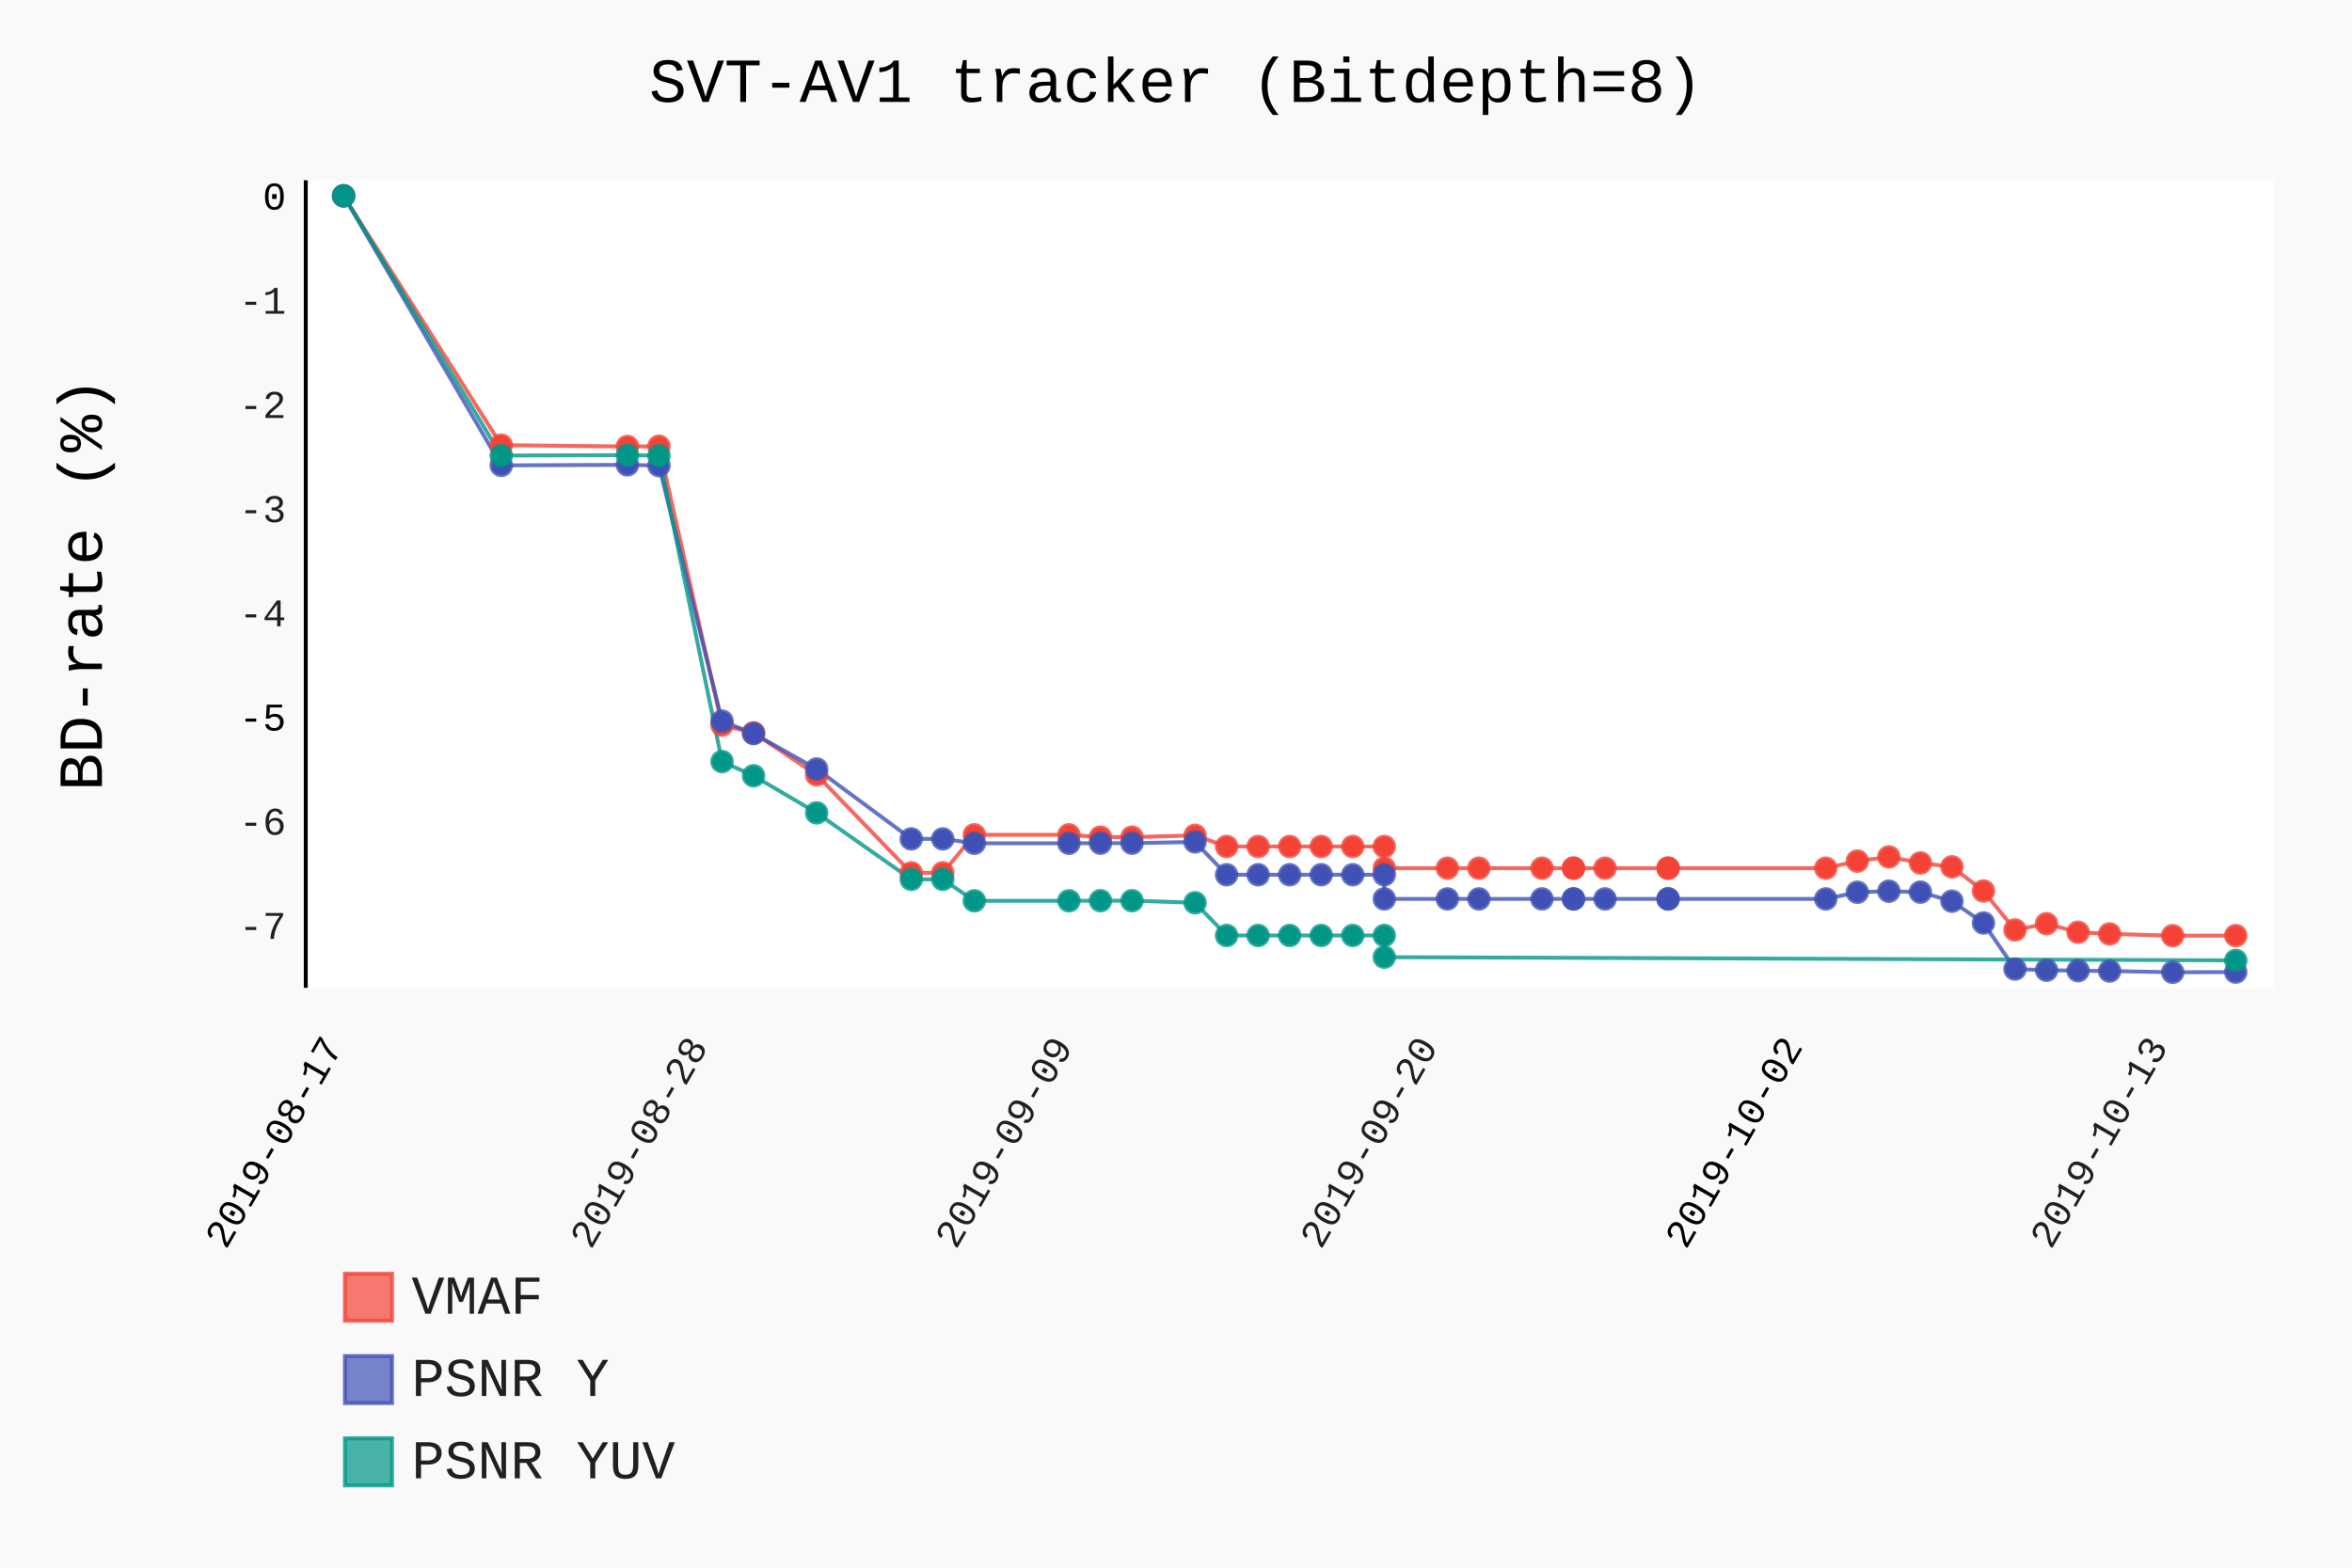
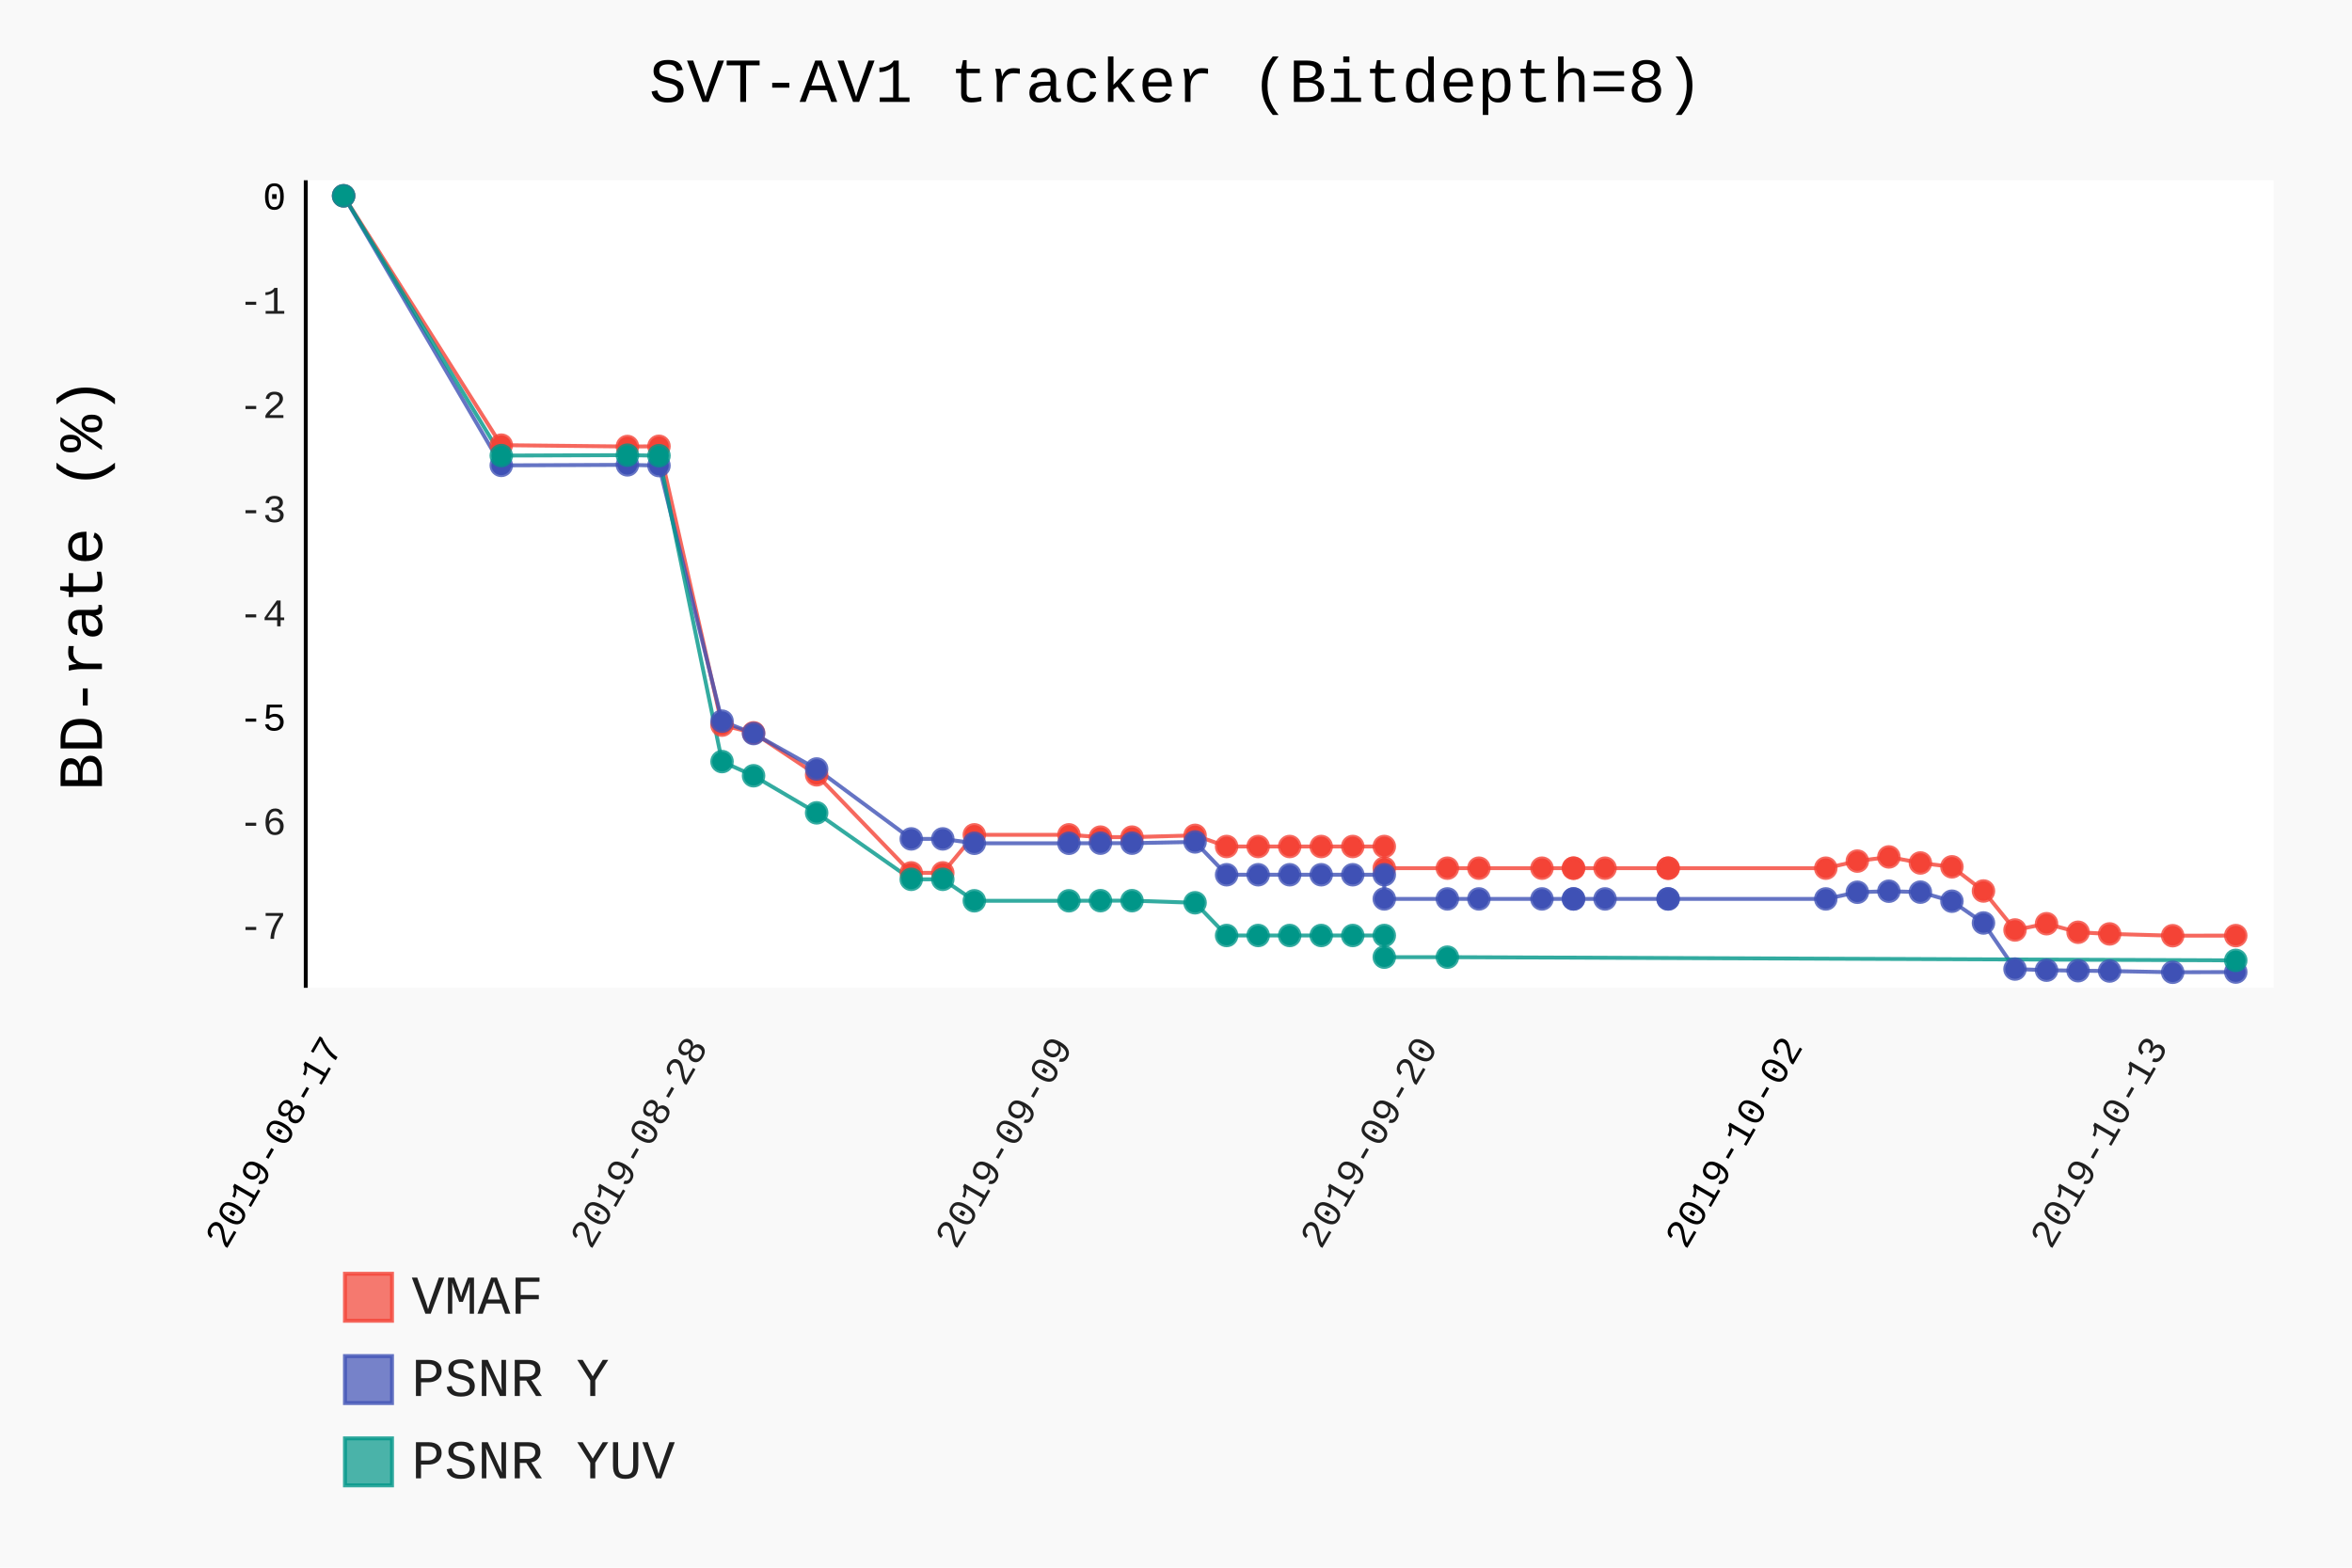
- <svg xmlns="http://www.w3.org/2000/svg" id="chart-9342b340-21ee-4397-83f5-99823ff2eebe" class="pygal-chart" viewBox="0 0 600 400">
+ <svg xmlns="http://www.w3.org/2000/svg" id="chart-37201a81-65ce-45d9-adaf-43c8716462f1" class="pygal-chart" viewBox="0 0 600 400">
  <defs>
-     <style type="text/css">#chart-9342b340-21ee-4397-83f5-99823ff2eebe{-webkit-user-select:none;-webkit-font-smoothing:antialiased;font-family:Consolas,"Liberation Mono",Menlo,Courier,monospace}#chart-9342b340-21ee-4397-83f5-99823ff2eebe .title{font-family:Consolas,"Liberation Mono",Menlo,Courier,monospace;font-size:16px}#chart-9342b340-21ee-4397-83f5-99823ff2eebe .legends .legend text{font-family:Consolas,"Liberation Mono",Menlo,Courier,monospace;font-size:14px}#chart-9342b340-21ee-4397-83f5-99823ff2eebe .axis text{font-family:Consolas,"Liberation Mono",Menlo,Courier,monospace;font-size:10px}#chart-9342b340-21ee-4397-83f5-99823ff2eebe .axis text.major{font-family:Consolas,"Liberation Mono",Menlo,Courier,monospace;font-size:10px}#chart-9342b340-21ee-4397-83f5-99823ff2eebe .text-overlay text.value{font-family:Consolas,"Liberation Mono",Menlo,Courier,monospace;font-size:16px}#chart-9342b340-21ee-4397-83f5-99823ff2eebe .text-overlay text.label{font-family:Consolas,"Liberation Mono",Menlo,Courier,monospace;font-size:10px}#chart-9342b340-21ee-4397-83f5-99823ff2eebe .tooltip{font-family:Consolas,"Liberation Mono",Menlo,Courier,monospace;font-size:14px}#chart-9342b340-21ee-4397-83f5-99823ff2eebe text.no_data{font-family:Consolas,"Liberation Mono",Menlo,Courier,monospace;font-size:64px}
- #chart-9342b340-21ee-4397-83f5-99823ff2eebe{background-color:rgba(249,249,249,1)}#chart-9342b340-21ee-4397-83f5-99823ff2eebe path,#chart-9342b340-21ee-4397-83f5-99823ff2eebe line,#chart-9342b340-21ee-4397-83f5-99823ff2eebe rect,#chart-9342b340-21ee-4397-83f5-99823ff2eebe circle{-webkit-transition:150ms;-moz-transition:150ms;transition:150ms}#chart-9342b340-21ee-4397-83f5-99823ff2eebe .graph &gt; .background{fill:rgba(249,249,249,1)}#chart-9342b340-21ee-4397-83f5-99823ff2eebe .plot &gt; .background{fill:rgba(255,255,255,1)}#chart-9342b340-21ee-4397-83f5-99823ff2eebe .graph{fill:rgba(0,0,0,.87)}#chart-9342b340-21ee-4397-83f5-99823ff2eebe text.no_data{fill:rgba(0,0,0,1)}#chart-9342b340-21ee-4397-83f5-99823ff2eebe .title{fill:rgba(0,0,0,1)}#chart-9342b340-21ee-4397-83f5-99823ff2eebe .legends .legend text{fill:rgba(0,0,0,.87)}#chart-9342b340-21ee-4397-83f5-99823ff2eebe .legends .legend:hover text{fill:rgba(0,0,0,1)}#chart-9342b340-21ee-4397-83f5-99823ff2eebe .axis .line{stroke:rgba(0,0,0,1)}#chart-9342b340-21ee-4397-83f5-99823ff2eebe .axis .guide.line{stroke:rgba(0,0,0,.54)}#chart-9342b340-21ee-4397-83f5-99823ff2eebe .axis .major.line{stroke:rgba(0,0,0,.87)}#chart-9342b340-21ee-4397-83f5-99823ff2eebe .axis text.major{fill:rgba(0,0,0,1)}#chart-9342b340-21ee-4397-83f5-99823ff2eebe .axis.y .guides:hover .guide.line,#chart-9342b340-21ee-4397-83f5-99823ff2eebe .line-graph .axis.x .guides:hover .guide.line,#chart-9342b340-21ee-4397-83f5-99823ff2eebe .stackedline-graph .axis.x .guides:hover .guide.line,#chart-9342b340-21ee-4397-83f5-99823ff2eebe .xy-graph .axis.x .guides:hover .guide.line{stroke:rgba(0,0,0,1)}#chart-9342b340-21ee-4397-83f5-99823ff2eebe .axis .guides:hover text{fill:rgba(0,0,0,1)}#chart-9342b340-21ee-4397-83f5-99823ff2eebe .reactive{fill-opacity:.7;stroke-opacity:.8}#chart-9342b340-21ee-4397-83f5-99823ff2eebe .ci{stroke:rgba(0,0,0,.87)}#chart-9342b340-21ee-4397-83f5-99823ff2eebe .reactive.active,#chart-9342b340-21ee-4397-83f5-99823ff2eebe .active .reactive{fill-opacity:.8;stroke-opacity:.9;stroke-width:4}#chart-9342b340-21ee-4397-83f5-99823ff2eebe .ci .reactive.active{stroke-width:1.5}#chart-9342b340-21ee-4397-83f5-99823ff2eebe .series text{fill:rgba(0,0,0,1)}#chart-9342b340-21ee-4397-83f5-99823ff2eebe .tooltip rect{fill:rgba(255,255,255,1);stroke:rgba(0,0,0,1);-webkit-transition:opacity 150ms;-moz-transition:opacity 150ms;transition:opacity 150ms}#chart-9342b340-21ee-4397-83f5-99823ff2eebe .tooltip .label{fill:rgba(0,0,0,.87)}#chart-9342b340-21ee-4397-83f5-99823ff2eebe .tooltip .label{fill:rgba(0,0,0,.87)}#chart-9342b340-21ee-4397-83f5-99823ff2eebe .tooltip .legend{font-size:.8em;fill:rgba(0,0,0,.54)}#chart-9342b340-21ee-4397-83f5-99823ff2eebe .tooltip .x_label{font-size:.6em;fill:rgba(0,0,0,1)}#chart-9342b340-21ee-4397-83f5-99823ff2eebe .tooltip .xlink{font-size:.5em;text-decoration:underline}#chart-9342b340-21ee-4397-83f5-99823ff2eebe .tooltip .value{font-size:1.5em}#chart-9342b340-21ee-4397-83f5-99823ff2eebe .bound{font-size:.5em}#chart-9342b340-21ee-4397-83f5-99823ff2eebe .max-value{font-size:.75em;fill:rgba(0,0,0,.54)}#chart-9342b340-21ee-4397-83f5-99823ff2eebe .map-element{fill:rgba(255,255,255,1);stroke:rgba(0,0,0,.54) !important}#chart-9342b340-21ee-4397-83f5-99823ff2eebe .map-element .reactive{fill-opacity:inherit;stroke-opacity:inherit}#chart-9342b340-21ee-4397-83f5-99823ff2eebe .color-0,#chart-9342b340-21ee-4397-83f5-99823ff2eebe .color-0 a:visited{stroke:#F44336;fill:#F44336}#chart-9342b340-21ee-4397-83f5-99823ff2eebe .color-1,#chart-9342b340-21ee-4397-83f5-99823ff2eebe .color-1 a:visited{stroke:#3F51B5;fill:#3F51B5}#chart-9342b340-21ee-4397-83f5-99823ff2eebe .color-2,#chart-9342b340-21ee-4397-83f5-99823ff2eebe .color-2 a:visited{stroke:#009688;fill:#009688}#chart-9342b340-21ee-4397-83f5-99823ff2eebe .text-overlay .color-0 text{fill:black}#chart-9342b340-21ee-4397-83f5-99823ff2eebe .text-overlay .color-1 text{fill:black}#chart-9342b340-21ee-4397-83f5-99823ff2eebe .text-overlay .color-2 text{fill:black}
- #chart-9342b340-21ee-4397-83f5-99823ff2eebe text.no_data{text-anchor:middle}#chart-9342b340-21ee-4397-83f5-99823ff2eebe .guide.line{fill:none}#chart-9342b340-21ee-4397-83f5-99823ff2eebe .centered{text-anchor:middle}#chart-9342b340-21ee-4397-83f5-99823ff2eebe .title{text-anchor:middle}#chart-9342b340-21ee-4397-83f5-99823ff2eebe .legends .legend text{fill-opacity:1}#chart-9342b340-21ee-4397-83f5-99823ff2eebe .axis.x text{text-anchor:middle}#chart-9342b340-21ee-4397-83f5-99823ff2eebe .axis.x:not(.web) text[transform]{text-anchor:start}#chart-9342b340-21ee-4397-83f5-99823ff2eebe .axis.x:not(.web) text[transform].backwards{text-anchor:end}#chart-9342b340-21ee-4397-83f5-99823ff2eebe .axis.y text{text-anchor:end}#chart-9342b340-21ee-4397-83f5-99823ff2eebe .axis.y text[transform].backwards{text-anchor:start}#chart-9342b340-21ee-4397-83f5-99823ff2eebe .axis.y2 text{text-anchor:start}#chart-9342b340-21ee-4397-83f5-99823ff2eebe .axis.y2 text[transform].backwards{text-anchor:end}#chart-9342b340-21ee-4397-83f5-99823ff2eebe .axis .guide.line{stroke-dasharray:4,4}#chart-9342b340-21ee-4397-83f5-99823ff2eebe .axis .major.guide.line{stroke-dasharray:6,6}#chart-9342b340-21ee-4397-83f5-99823ff2eebe .horizontal .axis.y .guide.line,#chart-9342b340-21ee-4397-83f5-99823ff2eebe .horizontal .axis.y2 .guide.line,#chart-9342b340-21ee-4397-83f5-99823ff2eebe .vertical .axis.x .guide.line{opacity:0}#chart-9342b340-21ee-4397-83f5-99823ff2eebe .horizontal .axis.always_show .guide.line,#chart-9342b340-21ee-4397-83f5-99823ff2eebe .vertical .axis.always_show .guide.line{opacity:1 !important}#chart-9342b340-21ee-4397-83f5-99823ff2eebe .axis.y .guides:hover .guide.line,#chart-9342b340-21ee-4397-83f5-99823ff2eebe .axis.y2 .guides:hover .guide.line,#chart-9342b340-21ee-4397-83f5-99823ff2eebe .axis.x .guides:hover .guide.line{opacity:1}#chart-9342b340-21ee-4397-83f5-99823ff2eebe .axis .guides:hover text{opacity:1}#chart-9342b340-21ee-4397-83f5-99823ff2eebe .nofill{fill:none}#chart-9342b340-21ee-4397-83f5-99823ff2eebe .subtle-fill{fill-opacity:.2}#chart-9342b340-21ee-4397-83f5-99823ff2eebe .dot{stroke-width:1px;fill-opacity:1}#chart-9342b340-21ee-4397-83f5-99823ff2eebe .dot.active{stroke-width:5px}#chart-9342b340-21ee-4397-83f5-99823ff2eebe .dot.negative{fill:transparent}#chart-9342b340-21ee-4397-83f5-99823ff2eebe text,#chart-9342b340-21ee-4397-83f5-99823ff2eebe tspan{stroke:none !important}#chart-9342b340-21ee-4397-83f5-99823ff2eebe .series text.active{opacity:1}#chart-9342b340-21ee-4397-83f5-99823ff2eebe .tooltip rect{fill-opacity:.95;stroke-width:.5}#chart-9342b340-21ee-4397-83f5-99823ff2eebe .tooltip text{fill-opacity:1}#chart-9342b340-21ee-4397-83f5-99823ff2eebe .showable{visibility:hidden}#chart-9342b340-21ee-4397-83f5-99823ff2eebe .showable.shown{visibility:visible}#chart-9342b340-21ee-4397-83f5-99823ff2eebe .gauge-background{fill:rgba(229,229,229,1);stroke:none}#chart-9342b340-21ee-4397-83f5-99823ff2eebe .bg-lines{stroke:rgba(249,249,249,1);stroke-width:2px}</style>
+     <style type="text/css">#chart-37201a81-65ce-45d9-adaf-43c8716462f1{-webkit-user-select:none;-webkit-font-smoothing:antialiased;font-family:Consolas,"Liberation Mono",Menlo,Courier,monospace}#chart-37201a81-65ce-45d9-adaf-43c8716462f1 .title{font-family:Consolas,"Liberation Mono",Menlo,Courier,monospace;font-size:16px}#chart-37201a81-65ce-45d9-adaf-43c8716462f1 .legends .legend text{font-family:Consolas,"Liberation Mono",Menlo,Courier,monospace;font-size:14px}#chart-37201a81-65ce-45d9-adaf-43c8716462f1 .axis text{font-family:Consolas,"Liberation Mono",Menlo,Courier,monospace;font-size:10px}#chart-37201a81-65ce-45d9-adaf-43c8716462f1 .axis text.major{font-family:Consolas,"Liberation Mono",Menlo,Courier,monospace;font-size:10px}#chart-37201a81-65ce-45d9-adaf-43c8716462f1 .text-overlay text.value{font-family:Consolas,"Liberation Mono",Menlo,Courier,monospace;font-size:16px}#chart-37201a81-65ce-45d9-adaf-43c8716462f1 .text-overlay text.label{font-family:Consolas,"Liberation Mono",Menlo,Courier,monospace;font-size:10px}#chart-37201a81-65ce-45d9-adaf-43c8716462f1 .tooltip{font-family:Consolas,"Liberation Mono",Menlo,Courier,monospace;font-size:14px}#chart-37201a81-65ce-45d9-adaf-43c8716462f1 text.no_data{font-family:Consolas,"Liberation Mono",Menlo,Courier,monospace;font-size:64px}
+ #chart-37201a81-65ce-45d9-adaf-43c8716462f1{background-color:rgba(249,249,249,1)}#chart-37201a81-65ce-45d9-adaf-43c8716462f1 path,#chart-37201a81-65ce-45d9-adaf-43c8716462f1 line,#chart-37201a81-65ce-45d9-adaf-43c8716462f1 rect,#chart-37201a81-65ce-45d9-adaf-43c8716462f1 circle{-webkit-transition:150ms;-moz-transition:150ms;transition:150ms}#chart-37201a81-65ce-45d9-adaf-43c8716462f1 .graph &gt; .background{fill:rgba(249,249,249,1)}#chart-37201a81-65ce-45d9-adaf-43c8716462f1 .plot &gt; .background{fill:rgba(255,255,255,1)}#chart-37201a81-65ce-45d9-adaf-43c8716462f1 .graph{fill:rgba(0,0,0,.87)}#chart-37201a81-65ce-45d9-adaf-43c8716462f1 text.no_data{fill:rgba(0,0,0,1)}#chart-37201a81-65ce-45d9-adaf-43c8716462f1 .title{fill:rgba(0,0,0,1)}#chart-37201a81-65ce-45d9-adaf-43c8716462f1 .legends .legend text{fill:rgba(0,0,0,.87)}#chart-37201a81-65ce-45d9-adaf-43c8716462f1 .legends .legend:hover text{fill:rgba(0,0,0,1)}#chart-37201a81-65ce-45d9-adaf-43c8716462f1 .axis .line{stroke:rgba(0,0,0,1)}#chart-37201a81-65ce-45d9-adaf-43c8716462f1 .axis .guide.line{stroke:rgba(0,0,0,.54)}#chart-37201a81-65ce-45d9-adaf-43c8716462f1 .axis .major.line{stroke:rgba(0,0,0,.87)}#chart-37201a81-65ce-45d9-adaf-43c8716462f1 .axis text.major{fill:rgba(0,0,0,1)}#chart-37201a81-65ce-45d9-adaf-43c8716462f1 .axis.y .guides:hover .guide.line,#chart-37201a81-65ce-45d9-adaf-43c8716462f1 .line-graph .axis.x .guides:hover .guide.line,#chart-37201a81-65ce-45d9-adaf-43c8716462f1 .stackedline-graph .axis.x .guides:hover .guide.line,#chart-37201a81-65ce-45d9-adaf-43c8716462f1 .xy-graph .axis.x .guides:hover .guide.line{stroke:rgba(0,0,0,1)}#chart-37201a81-65ce-45d9-adaf-43c8716462f1 .axis .guides:hover text{fill:rgba(0,0,0,1)}#chart-37201a81-65ce-45d9-adaf-43c8716462f1 .reactive{fill-opacity:.7;stroke-opacity:.8}#chart-37201a81-65ce-45d9-adaf-43c8716462f1 .ci{stroke:rgba(0,0,0,.87)}#chart-37201a81-65ce-45d9-adaf-43c8716462f1 .reactive.active,#chart-37201a81-65ce-45d9-adaf-43c8716462f1 .active .reactive{fill-opacity:.8;stroke-opacity:.9;stroke-width:4}#chart-37201a81-65ce-45d9-adaf-43c8716462f1 .ci .reactive.active{stroke-width:1.5}#chart-37201a81-65ce-45d9-adaf-43c8716462f1 .series text{fill:rgba(0,0,0,1)}#chart-37201a81-65ce-45d9-adaf-43c8716462f1 .tooltip rect{fill:rgba(255,255,255,1);stroke:rgba(0,0,0,1);-webkit-transition:opacity 150ms;-moz-transition:opacity 150ms;transition:opacity 150ms}#chart-37201a81-65ce-45d9-adaf-43c8716462f1 .tooltip .label{fill:rgba(0,0,0,.87)}#chart-37201a81-65ce-45d9-adaf-43c8716462f1 .tooltip .label{fill:rgba(0,0,0,.87)}#chart-37201a81-65ce-45d9-adaf-43c8716462f1 .tooltip .legend{font-size:.8em;fill:rgba(0,0,0,.54)}#chart-37201a81-65ce-45d9-adaf-43c8716462f1 .tooltip .x_label{font-size:.6em;fill:rgba(0,0,0,1)}#chart-37201a81-65ce-45d9-adaf-43c8716462f1 .tooltip .xlink{font-size:.5em;text-decoration:underline}#chart-37201a81-65ce-45d9-adaf-43c8716462f1 .tooltip .value{font-size:1.5em}#chart-37201a81-65ce-45d9-adaf-43c8716462f1 .bound{font-size:.5em}#chart-37201a81-65ce-45d9-adaf-43c8716462f1 .max-value{font-size:.75em;fill:rgba(0,0,0,.54)}#chart-37201a81-65ce-45d9-adaf-43c8716462f1 .map-element{fill:rgba(255,255,255,1);stroke:rgba(0,0,0,.54) !important}#chart-37201a81-65ce-45d9-adaf-43c8716462f1 .map-element .reactive{fill-opacity:inherit;stroke-opacity:inherit}#chart-37201a81-65ce-45d9-adaf-43c8716462f1 .color-0,#chart-37201a81-65ce-45d9-adaf-43c8716462f1 .color-0 a:visited{stroke:#F44336;fill:#F44336}#chart-37201a81-65ce-45d9-adaf-43c8716462f1 .color-1,#chart-37201a81-65ce-45d9-adaf-43c8716462f1 .color-1 a:visited{stroke:#3F51B5;fill:#3F51B5}#chart-37201a81-65ce-45d9-adaf-43c8716462f1 .color-2,#chart-37201a81-65ce-45d9-adaf-43c8716462f1 .color-2 a:visited{stroke:#009688;fill:#009688}#chart-37201a81-65ce-45d9-adaf-43c8716462f1 .text-overlay .color-0 text{fill:black}#chart-37201a81-65ce-45d9-adaf-43c8716462f1 .text-overlay .color-1 text{fill:black}#chart-37201a81-65ce-45d9-adaf-43c8716462f1 .text-overlay .color-2 text{fill:black}
+ #chart-37201a81-65ce-45d9-adaf-43c8716462f1 text.no_data{text-anchor:middle}#chart-37201a81-65ce-45d9-adaf-43c8716462f1 .guide.line{fill:none}#chart-37201a81-65ce-45d9-adaf-43c8716462f1 .centered{text-anchor:middle}#chart-37201a81-65ce-45d9-adaf-43c8716462f1 .title{text-anchor:middle}#chart-37201a81-65ce-45d9-adaf-43c8716462f1 .legends .legend text{fill-opacity:1}#chart-37201a81-65ce-45d9-adaf-43c8716462f1 .axis.x text{text-anchor:middle}#chart-37201a81-65ce-45d9-adaf-43c8716462f1 .axis.x:not(.web) text[transform]{text-anchor:start}#chart-37201a81-65ce-45d9-adaf-43c8716462f1 .axis.x:not(.web) text[transform].backwards{text-anchor:end}#chart-37201a81-65ce-45d9-adaf-43c8716462f1 .axis.y text{text-anchor:end}#chart-37201a81-65ce-45d9-adaf-43c8716462f1 .axis.y text[transform].backwards{text-anchor:start}#chart-37201a81-65ce-45d9-adaf-43c8716462f1 .axis.y2 text{text-anchor:start}#chart-37201a81-65ce-45d9-adaf-43c8716462f1 .axis.y2 text[transform].backwards{text-anchor:end}#chart-37201a81-65ce-45d9-adaf-43c8716462f1 .axis .guide.line{stroke-dasharray:4,4}#chart-37201a81-65ce-45d9-adaf-43c8716462f1 .axis .major.guide.line{stroke-dasharray:6,6}#chart-37201a81-65ce-45d9-adaf-43c8716462f1 .horizontal .axis.y .guide.line,#chart-37201a81-65ce-45d9-adaf-43c8716462f1 .horizontal .axis.y2 .guide.line,#chart-37201a81-65ce-45d9-adaf-43c8716462f1 .vertical .axis.x .guide.line{opacity:0}#chart-37201a81-65ce-45d9-adaf-43c8716462f1 .horizontal .axis.always_show .guide.line,#chart-37201a81-65ce-45d9-adaf-43c8716462f1 .vertical .axis.always_show .guide.line{opacity:1 !important}#chart-37201a81-65ce-45d9-adaf-43c8716462f1 .axis.y .guides:hover .guide.line,#chart-37201a81-65ce-45d9-adaf-43c8716462f1 .axis.y2 .guides:hover .guide.line,#chart-37201a81-65ce-45d9-adaf-43c8716462f1 .axis.x .guides:hover .guide.line{opacity:1}#chart-37201a81-65ce-45d9-adaf-43c8716462f1 .axis .guides:hover text{opacity:1}#chart-37201a81-65ce-45d9-adaf-43c8716462f1 .nofill{fill:none}#chart-37201a81-65ce-45d9-adaf-43c8716462f1 .subtle-fill{fill-opacity:.2}#chart-37201a81-65ce-45d9-adaf-43c8716462f1 .dot{stroke-width:1px;fill-opacity:1}#chart-37201a81-65ce-45d9-adaf-43c8716462f1 .dot.active{stroke-width:5px}#chart-37201a81-65ce-45d9-adaf-43c8716462f1 .dot.negative{fill:transparent}#chart-37201a81-65ce-45d9-adaf-43c8716462f1 text,#chart-37201a81-65ce-45d9-adaf-43c8716462f1 tspan{stroke:none !important}#chart-37201a81-65ce-45d9-adaf-43c8716462f1 .series text.active{opacity:1}#chart-37201a81-65ce-45d9-adaf-43c8716462f1 .tooltip rect{fill-opacity:.95;stroke-width:.5}#chart-37201a81-65ce-45d9-adaf-43c8716462f1 .tooltip text{fill-opacity:1}#chart-37201a81-65ce-45d9-adaf-43c8716462f1 .showable{visibility:hidden}#chart-37201a81-65ce-45d9-adaf-43c8716462f1 .showable.shown{visibility:visible}#chart-37201a81-65ce-45d9-adaf-43c8716462f1 .gauge-background{fill:rgba(229,229,229,1);stroke:none}#chart-37201a81-65ce-45d9-adaf-43c8716462f1 .bg-lines{stroke:rgba(249,249,249,1);stroke-width:2px}</style>
  </defs>
  <g class="graph datetimeline-graph vertical">
    <rect class="background" height="400" width="600" x="0" y="0" />
    <g class="plot" transform="translate(78, 46)">
      <rect class="background" height="206.038" width="502.0" x="0" y="0" />
      <g class="axis y">
        <g class="guides">
          <text class="" x="-5" y="193.56">-7</text>
        </g>
        <g class="guides">
          <text class="" x="-5" y="166.974">-6</text>
        </g>
        <g class="guides">
          <text class="major" x="-5" y="140.389">-5</text>
        </g>
        <g class="guides">
          <text class="" x="-5" y="113.804">-4</text>
        </g>
        <g class="guides">
          <text class="" x="-5" y="87.218">-3</text>
        </g>
        <g class="guides">
          <text class="" x="-5" y="60.633">-2</text>
        </g>
        <g class="guides">
          <text class="" x="-5" y="34.048">-1</text>
        </g>
        <g class="guides">
          <text class="major" x="-5" y="7.462">0</text>
        </g>
      </g>
      <g class="axis x">
        <path class="line" d="M0 0 v206.038" />
        <g class="guides">
          <path class="major guide line" d="M9.654 0 v206.038" />
          <text class="major backwards" x="9.654" y="221.038" transform="rotate(300 9.653846 221.0385)">2019-08-17</text>
        </g>
        <g class="guides">
          <path class="guide line" d="M102.766 0 v206.038" />
          <text class="backwards" x="102.766" y="221.038" transform="rotate(300 102.7658 221.0385)">2019-08-28</text>
        </g>
        <g class="guides">
          <path class="guide line" d="M195.878 0 v206.038" />
          <text class="backwards" x="195.878" y="221.038" transform="rotate(300 195.8777 221.0385)">2019-09-09</text>
        </g>
        <g class="guides">
          <path class="guide line" d="M288.99 0 v206.038" />
          <text class="backwards" x="288.99" y="221.038" transform="rotate(300 288.9897 221.0385)">2019-09-20</text>
        </g>
        <g class="guides">
          <path class="major guide line" d="M382.102 0 v206.038" />
          <text class="major backwards" x="382.102" y="221.038" transform="rotate(300 382.1016 221.0385)">2019-10-02</text>
        </g>
        <g class="guides">
          <path class="guide line" d="M475.214 0 v206.038" />
          <text class="backwards" x="475.214" y="221.038" transform="rotate(300 475.2136 221.0385)">2019-10-13</text>
        </g>
      </g>
      <g class="series serie-0 color-0">
        <path class="line reactive nofill" d="M9.654 3.962 L49.878 67.581 82.058 67.927 90.103 67.873 106.192 139.016 114.237 140.983 130.327 151.697 154.462 176.714 162.506 176.714 170.551 167.01 194.686 167.01 202.731 167.595 210.776 167.595 226.865 167.143 234.91 169.988 242.955 169.988 251 169.988 259.045 169.988 267.09 169.988 275.135 169.988 275.135 175.517 291.224 175.517 299.269 175.517 315.359 175.517 323.404 175.517 323.404 175.517 331.449 175.517 347.538 175.517 347.538 175.517 387.763 175.517 395.808 173.71 403.853 172.646 411.897 174.188 419.942 175.172 427.987 181.34 436.032 191.283 444.077 189.687 452.122 191.867 460.167 192.293 476.256 192.745 492.346 192.718" />
      </g>
      <g class="series serie-1 color-1">
        <path class="line reactive nofill" d="M9.654 3.962 L49.878 72.739 82.058 72.606 90.103 72.792 106.192 138.006 114.237 141.169 130.327 150.208 154.462 168.047 162.506 168.047 170.551 169.164 194.686 169.164 202.731 169.137 210.776 169.137 226.865 168.818 234.91 177.192 242.955 177.192 251 177.192 259.045 177.192 267.09 177.192 275.135 177.192 275.135 183.36 291.224 183.36 299.269 183.36 315.359 183.36 323.404 183.36 323.404 183.36 331.449 183.36 347.538 183.36 347.538 183.36 387.763 183.36 395.808 181.659 403.853 181.393 411.897 181.632 419.942 183.945 427.987 189.501 436.032 201.252 444.077 201.544 452.122 201.677 460.167 201.757 476.256 202.076 492.346 202.023" />
      </g>
      <g class="series serie-2 color-2">
-         <path class="line reactive nofill" d="M9.654 3.962 L49.878 70.24 82.058 70.133 90.103 70.266 106.192 148.321 114.237 151.936 130.327 161.401 154.462 178.362 162.506 178.362 170.551 183.839 194.686 183.839 202.731 183.812 210.776 183.812 226.865 184.344 234.91 192.692 242.955 192.692 251 192.692 259.045 192.692 267.09 192.692 275.135 192.692 275.135 198.221 492.346 199.045" />
+         <path class="line reactive nofill" d="M9.654 3.962 L49.878 70.24 82.058 70.133 90.103 70.266 106.192 148.321 114.237 151.936 130.327 161.401 154.462 178.362 162.506 178.362 170.551 183.839 194.686 183.839 202.731 183.812 210.776 183.812 226.865 184.344 234.91 192.692 242.955 192.692 251 192.692 259.045 192.692 267.09 192.692 275.135 192.692 275.135 198.221 291.224 198.221 492.346 199.045" />
      </g>
    </g>
    <g class="titles">
      <text class="title plot_title" x="300.0" y="26">SVT-AV1 tracker (Bitdepth=8)</text>
      <text class="title" x="0" y="175.019" transform="rotate(-90 0 149.0192)">BD-rate (%)</text>
    </g>
    <g class="plot overlay" transform="translate(78, 46)">
      <g class="series serie-0 color-0">
        <g class="dots">
          <circle class="dot reactive tooltip-trigger" cx="9.654" cy="3.962" r="2.5" />
        </g>
        <g class="dots">
          <circle class="dot reactive tooltip-trigger" cx="49.878" cy="67.581" r="2.5" />
        </g>
        <g class="dots">
          <circle class="dot reactive tooltip-trigger" cx="82.058" cy="67.927" r="2.5" />
        </g>
        <g class="dots">
          <circle class="dot reactive tooltip-trigger" cx="90.103" cy="67.873" r="2.5" />
        </g>
        <g class="dots">
          <circle class="dot reactive tooltip-trigger" cx="106.192" cy="139.016" r="2.5" />
        </g>
        <g class="dots">
          <circle class="dot reactive tooltip-trigger" cx="114.237" cy="140.983" r="2.5" />
        </g>
        <g class="dots">
          <circle class="dot reactive tooltip-trigger" cx="130.327" cy="151.697" r="2.5" />
        </g>
        <g class="dots">
          <circle class="dot reactive tooltip-trigger" cx="154.462" cy="176.714" r="2.5" />
        </g>
        <g class="dots">
          <circle class="dot reactive tooltip-trigger" cx="162.506" cy="176.714" r="2.5" />
        </g>
        <g class="dots">
          <circle class="dot reactive tooltip-trigger" cx="170.551" cy="167.01" r="2.5" />
        </g>
        <g class="dots">
          <circle class="dot reactive tooltip-trigger" cx="194.686" cy="167.01" r="2.5" />
        </g>
        <g class="dots">
          <circle class="dot reactive tooltip-trigger" cx="202.731" cy="167.595" r="2.5" />
        </g>
        <g class="dots">
          <circle class="dot reactive tooltip-trigger" cx="210.776" cy="167.595" r="2.5" />
        </g>
        <g class="dots">
          <circle class="dot reactive tooltip-trigger" cx="226.865" cy="167.143" r="2.5" />
        </g>
        <g class="dots">
          <circle class="dot reactive tooltip-trigger" cx="234.91" cy="169.988" r="2.5" />
        </g>
        <g class="dots">
          <circle class="dot reactive tooltip-trigger" cx="242.955" cy="169.988" r="2.5" />
        </g>
        <g class="dots">
          <circle class="dot reactive tooltip-trigger" cx="251.0" cy="169.988" r="2.5" />
        </g>
        <g class="dots">
          <circle class="dot reactive tooltip-trigger" cx="259.045" cy="169.988" r="2.5" />
        </g>
        <g class="dots">
          <circle class="dot reactive tooltip-trigger" cx="267.09" cy="169.988" r="2.5" />
        </g>
        <g class="dots">
          <circle class="dot reactive tooltip-trigger" cx="275.135" cy="169.988" r="2.5" />
        </g>
        <g class="dots">
          <circle class="dot reactive tooltip-trigger" cx="275.135" cy="175.517" r="2.5" />
        </g>
        <g class="dots">
          <circle class="dot reactive tooltip-trigger" cx="291.224" cy="175.517" r="2.5" />
        </g>
        <g class="dots">
          <circle class="dot reactive tooltip-trigger" cx="299.269" cy="175.517" r="2.5" />
        </g>
        <g class="dots">
          <circle class="dot reactive tooltip-trigger" cx="315.359" cy="175.517" r="2.5" />
        </g>
        <g class="dots">
          <circle class="dot reactive tooltip-trigger" cx="323.404" cy="175.517" r="2.5" />
        </g>
        <g class="dots">
          <circle class="dot reactive tooltip-trigger" cx="323.404" cy="175.517" r="2.5" />
        </g>
        <g class="dots">
          <circle class="dot reactive tooltip-trigger" cx="331.449" cy="175.517" r="2.5" />
        </g>
        <g class="dots">
          <circle class="dot reactive tooltip-trigger" cx="347.538" cy="175.517" r="2.5" />
        </g>
        <g class="dots">
          <circle class="dot reactive tooltip-trigger" cx="347.538" cy="175.517" r="2.5" />
        </g>
        <g class="dots">
          <circle class="dot reactive tooltip-trigger" cx="387.763" cy="175.517" r="2.5" />
        </g>
        <g class="dots">
          <circle class="dot reactive tooltip-trigger" cx="395.808" cy="173.71" r="2.5" />
        </g>
        <g class="dots">
          <circle class="dot reactive tooltip-trigger" cx="403.853" cy="172.646" r="2.5" />
        </g>
        <g class="dots">
          <circle class="dot reactive tooltip-trigger" cx="411.897" cy="174.188" r="2.5" />
        </g>
        <g class="dots">
          <circle class="dot reactive tooltip-trigger" cx="419.942" cy="175.172" r="2.5" />
        </g>
        <g class="dots">
          <circle class="dot reactive tooltip-trigger" cx="427.987" cy="181.34" r="2.5" />
        </g>
        <g class="dots">
          <circle class="dot reactive tooltip-trigger" cx="436.032" cy="191.283" r="2.5" />
        </g>
        <g class="dots">
          <circle class="dot reactive tooltip-trigger" cx="444.077" cy="189.687" r="2.5" />
        </g>
        <g class="dots">
          <circle class="dot reactive tooltip-trigger" cx="452.122" cy="191.867" r="2.5" />
        </g>
        <g class="dots">
          <circle class="dot reactive tooltip-trigger" cx="460.167" cy="192.293" r="2.5" />
        </g>
        <g class="dots">
          <circle class="dot reactive tooltip-trigger" cx="476.256" cy="192.745" r="2.5" />
        </g>
        <g class="dots">
          <circle class="dot reactive tooltip-trigger" cx="492.346" cy="192.718" r="2.5" />
        </g>
      </g>
      <g class="series serie-1 color-1">
        <g class="dots">
          <circle class="dot reactive tooltip-trigger" cx="9.654" cy="3.962" r="2.5" />
        </g>
        <g class="dots">
          <circle class="dot reactive tooltip-trigger" cx="49.878" cy="72.739" r="2.5" />
        </g>
        <g class="dots">
          <circle class="dot reactive tooltip-trigger" cx="82.058" cy="72.606" r="2.5" />
        </g>
        <g class="dots">
          <circle class="dot reactive tooltip-trigger" cx="90.103" cy="72.792" r="2.5" />
        </g>
        <g class="dots">
          <circle class="dot reactive tooltip-trigger" cx="106.192" cy="138.006" r="2.5" />
        </g>
        <g class="dots">
          <circle class="dot reactive tooltip-trigger" cx="114.237" cy="141.169" r="2.5" />
        </g>
        <g class="dots">
          <circle class="dot reactive tooltip-trigger" cx="130.327" cy="150.208" r="2.5" />
        </g>
        <g class="dots">
          <circle class="dot reactive tooltip-trigger" cx="154.462" cy="168.047" r="2.5" />
        </g>
        <g class="dots">
          <circle class="dot reactive tooltip-trigger" cx="162.506" cy="168.047" r="2.5" />
        </g>
        <g class="dots">
          <circle class="dot reactive tooltip-trigger" cx="170.551" cy="169.164" r="2.5" />
        </g>
        <g class="dots">
          <circle class="dot reactive tooltip-trigger" cx="194.686" cy="169.164" r="2.5" />
        </g>
        <g class="dots">
          <circle class="dot reactive tooltip-trigger" cx="202.731" cy="169.137" r="2.5" />
        </g>
        <g class="dots">
          <circle class="dot reactive tooltip-trigger" cx="210.776" cy="169.137" r="2.5" />
        </g>
        <g class="dots">
          <circle class="dot reactive tooltip-trigger" cx="226.865" cy="168.818" r="2.5" />
        </g>
        <g class="dots">
          <circle class="dot reactive tooltip-trigger" cx="234.91" cy="177.192" r="2.5" />
        </g>
        <g class="dots">
          <circle class="dot reactive tooltip-trigger" cx="242.955" cy="177.192" r="2.5" />
        </g>
        <g class="dots">
          <circle class="dot reactive tooltip-trigger" cx="251.0" cy="177.192" r="2.5" />
        </g>
        <g class="dots">
          <circle class="dot reactive tooltip-trigger" cx="259.045" cy="177.192" r="2.5" />
        </g>
        <g class="dots">
          <circle class="dot reactive tooltip-trigger" cx="267.09" cy="177.192" r="2.5" />
        </g>
        <g class="dots">
          <circle class="dot reactive tooltip-trigger" cx="275.135" cy="177.192" r="2.5" />
        </g>
        <g class="dots">
          <circle class="dot reactive tooltip-trigger" cx="275.135" cy="183.36" r="2.5" />
        </g>
        <g class="dots">
          <circle class="dot reactive tooltip-trigger" cx="291.224" cy="183.36" r="2.5" />
        </g>
        <g class="dots">
          <circle class="dot reactive tooltip-trigger" cx="299.269" cy="183.36" r="2.5" />
        </g>
        <g class="dots">
          <circle class="dot reactive tooltip-trigger" cx="315.359" cy="183.36" r="2.5" />
        </g>
        <g class="dots">
          <circle class="dot reactive tooltip-trigger" cx="323.404" cy="183.36" r="2.5" />
        </g>
        <g class="dots">
          <circle class="dot reactive tooltip-trigger" cx="323.404" cy="183.36" r="2.5" />
        </g>
        <g class="dots">
          <circle class="dot reactive tooltip-trigger" cx="331.449" cy="183.36" r="2.5" />
        </g>
        <g class="dots">
          <circle class="dot reactive tooltip-trigger" cx="347.538" cy="183.36" r="2.5" />
        </g>
        <g class="dots">
          <circle class="dot reactive tooltip-trigger" cx="347.538" cy="183.36" r="2.5" />
        </g>
        <g class="dots">
          <circle class="dot reactive tooltip-trigger" cx="387.763" cy="183.36" r="2.5" />
        </g>
        <g class="dots">
          <circle class="dot reactive tooltip-trigger" cx="395.808" cy="181.659" r="2.5" />
        </g>
        <g class="dots">
          <circle class="dot reactive tooltip-trigger" cx="403.853" cy="181.393" r="2.5" />
        </g>
        <g class="dots">
          <circle class="dot reactive tooltip-trigger" cx="411.897" cy="181.632" r="2.5" />
        </g>
        <g class="dots">
          <circle class="dot reactive tooltip-trigger" cx="419.942" cy="183.945" r="2.5" />
        </g>
        <g class="dots">
          <circle class="dot reactive tooltip-trigger" cx="427.987" cy="189.501" r="2.5" />
        </g>
        <g class="dots">
          <circle class="dot reactive tooltip-trigger" cx="436.032" cy="201.252" r="2.5" />
        </g>
        <g class="dots">
          <circle class="dot reactive tooltip-trigger" cx="444.077" cy="201.544" r="2.5" />
        </g>
        <g class="dots">
          <circle class="dot reactive tooltip-trigger" cx="452.122" cy="201.677" r="2.5" />
        </g>
        <g class="dots">
          <circle class="dot reactive tooltip-trigger" cx="460.167" cy="201.757" r="2.5" />
        </g>
        <g class="dots">
          <circle class="dot reactive tooltip-trigger" cx="476.256" cy="202.076" r="2.5" />
        </g>
        <g class="dots">
          <circle class="dot reactive tooltip-trigger" cx="492.346" cy="202.023" r="2.5" />
        </g>
      </g>
      <g class="series serie-2 color-2">
        <g class="dots">
          <circle class="dot reactive tooltip-trigger" cx="9.654" cy="3.962" r="2.5" />
        </g>
        <g class="dots">
          <circle class="dot reactive tooltip-trigger" cx="49.878" cy="70.24" r="2.5" />
        </g>
        <g class="dots">
          <circle class="dot reactive tooltip-trigger" cx="82.058" cy="70.133" r="2.5" />
        </g>
        <g class="dots">
          <circle class="dot reactive tooltip-trigger" cx="90.103" cy="70.266" r="2.5" />
        </g>
        <g class="dots">
          <circle class="dot reactive tooltip-trigger" cx="106.192" cy="148.321" r="2.5" />
        </g>
        <g class="dots">
          <circle class="dot reactive tooltip-trigger" cx="114.237" cy="151.936" r="2.5" />
        </g>
        <g class="dots">
          <circle class="dot reactive tooltip-trigger" cx="130.327" cy="161.401" r="2.5" />
        </g>
        <g class="dots">
          <circle class="dot reactive tooltip-trigger" cx="154.462" cy="178.362" r="2.5" />
        </g>
        <g class="dots">
          <circle class="dot reactive tooltip-trigger" cx="162.506" cy="178.362" r="2.5" />
        </g>
        <g class="dots">
          <circle class="dot reactive tooltip-trigger" cx="170.551" cy="183.839" r="2.5" />
        </g>
        <g class="dots">
          <circle class="dot reactive tooltip-trigger" cx="194.686" cy="183.839" r="2.5" />
        </g>
        <g class="dots">
          <circle class="dot reactive tooltip-trigger" cx="202.731" cy="183.812" r="2.5" />
        </g>
        <g class="dots">
          <circle class="dot reactive tooltip-trigger" cx="210.776" cy="183.812" r="2.5" />
        </g>
        <g class="dots">
          <circle class="dot reactive tooltip-trigger" cx="226.865" cy="184.344" r="2.5" />
        </g>
        <g class="dots">
          <circle class="dot reactive tooltip-trigger" cx="234.91" cy="192.692" r="2.5" />
        </g>
        <g class="dots">
          <circle class="dot reactive tooltip-trigger" cx="242.955" cy="192.692" r="2.5" />
        </g>
        <g class="dots">
          <circle class="dot reactive tooltip-trigger" cx="251.0" cy="192.692" r="2.5" />
        </g>
        <g class="dots">
          <circle class="dot reactive tooltip-trigger" cx="259.045" cy="192.692" r="2.5" />
        </g>
        <g class="dots">
          <circle class="dot reactive tooltip-trigger" cx="267.09" cy="192.692" r="2.5" />
        </g>
        <g class="dots">
          <circle class="dot reactive tooltip-trigger" cx="275.135" cy="192.692" r="2.5" />
        </g>
        <g class="dots">
          <circle class="dot reactive tooltip-trigger" cx="275.135" cy="198.221" r="2.5" />
+         </g>
+         <g class="dots">
+           <circle class="dot reactive tooltip-trigger" cx="291.224" cy="198.221" r="2.5" />
        </g>
        <g class="dots">
          <circle class="dot reactive tooltip-trigger" cx="492.346" cy="199.045" r="2.5" />
        </g>
      </g>
    </g>
    <g class="plot text-overlay" transform="translate(78, 46)">
      <g class="series serie-0 color-0" />
      <g class="series serie-1 color-1" />
      <g class="series serie-2 color-2" />
    </g>
    <g class="plot tooltip-overlay" transform="translate(78, 46)">
      <g class="tooltip" style="opacity: 0" transform="translate(0 0)">
        <rect class="tooltip-box" height="0" rx="0" ry="0" width="0" />
        <g class="text" />
      </g>
    </g>
    <g class="legends" transform="translate(88, 324)">
      <g class="legend reactive activate-serie" id="activate-serie-0">
        <rect class="color-0 reactive" height="12" width="12" x="0.0" y="1.0" />
        <text x="17.0" y="11.2">VMAF</text>
      </g>
      <g class="legend reactive activate-serie" id="activate-serie-1">
        <rect class="color-1 reactive" height="12" width="12" x="0.0" y="22.0" />
        <text x="17.0" y="32.2">PSNR Y</text>
      </g>
      <g class="legend reactive activate-serie" id="activate-serie-2">
        <rect class="color-2 reactive" height="12" width="12" x="0.0" y="43.0" />
        <text x="17.0" y="53.2">PSNR YUV</text>
      </g>
    </g>
  </g>
</svg>
